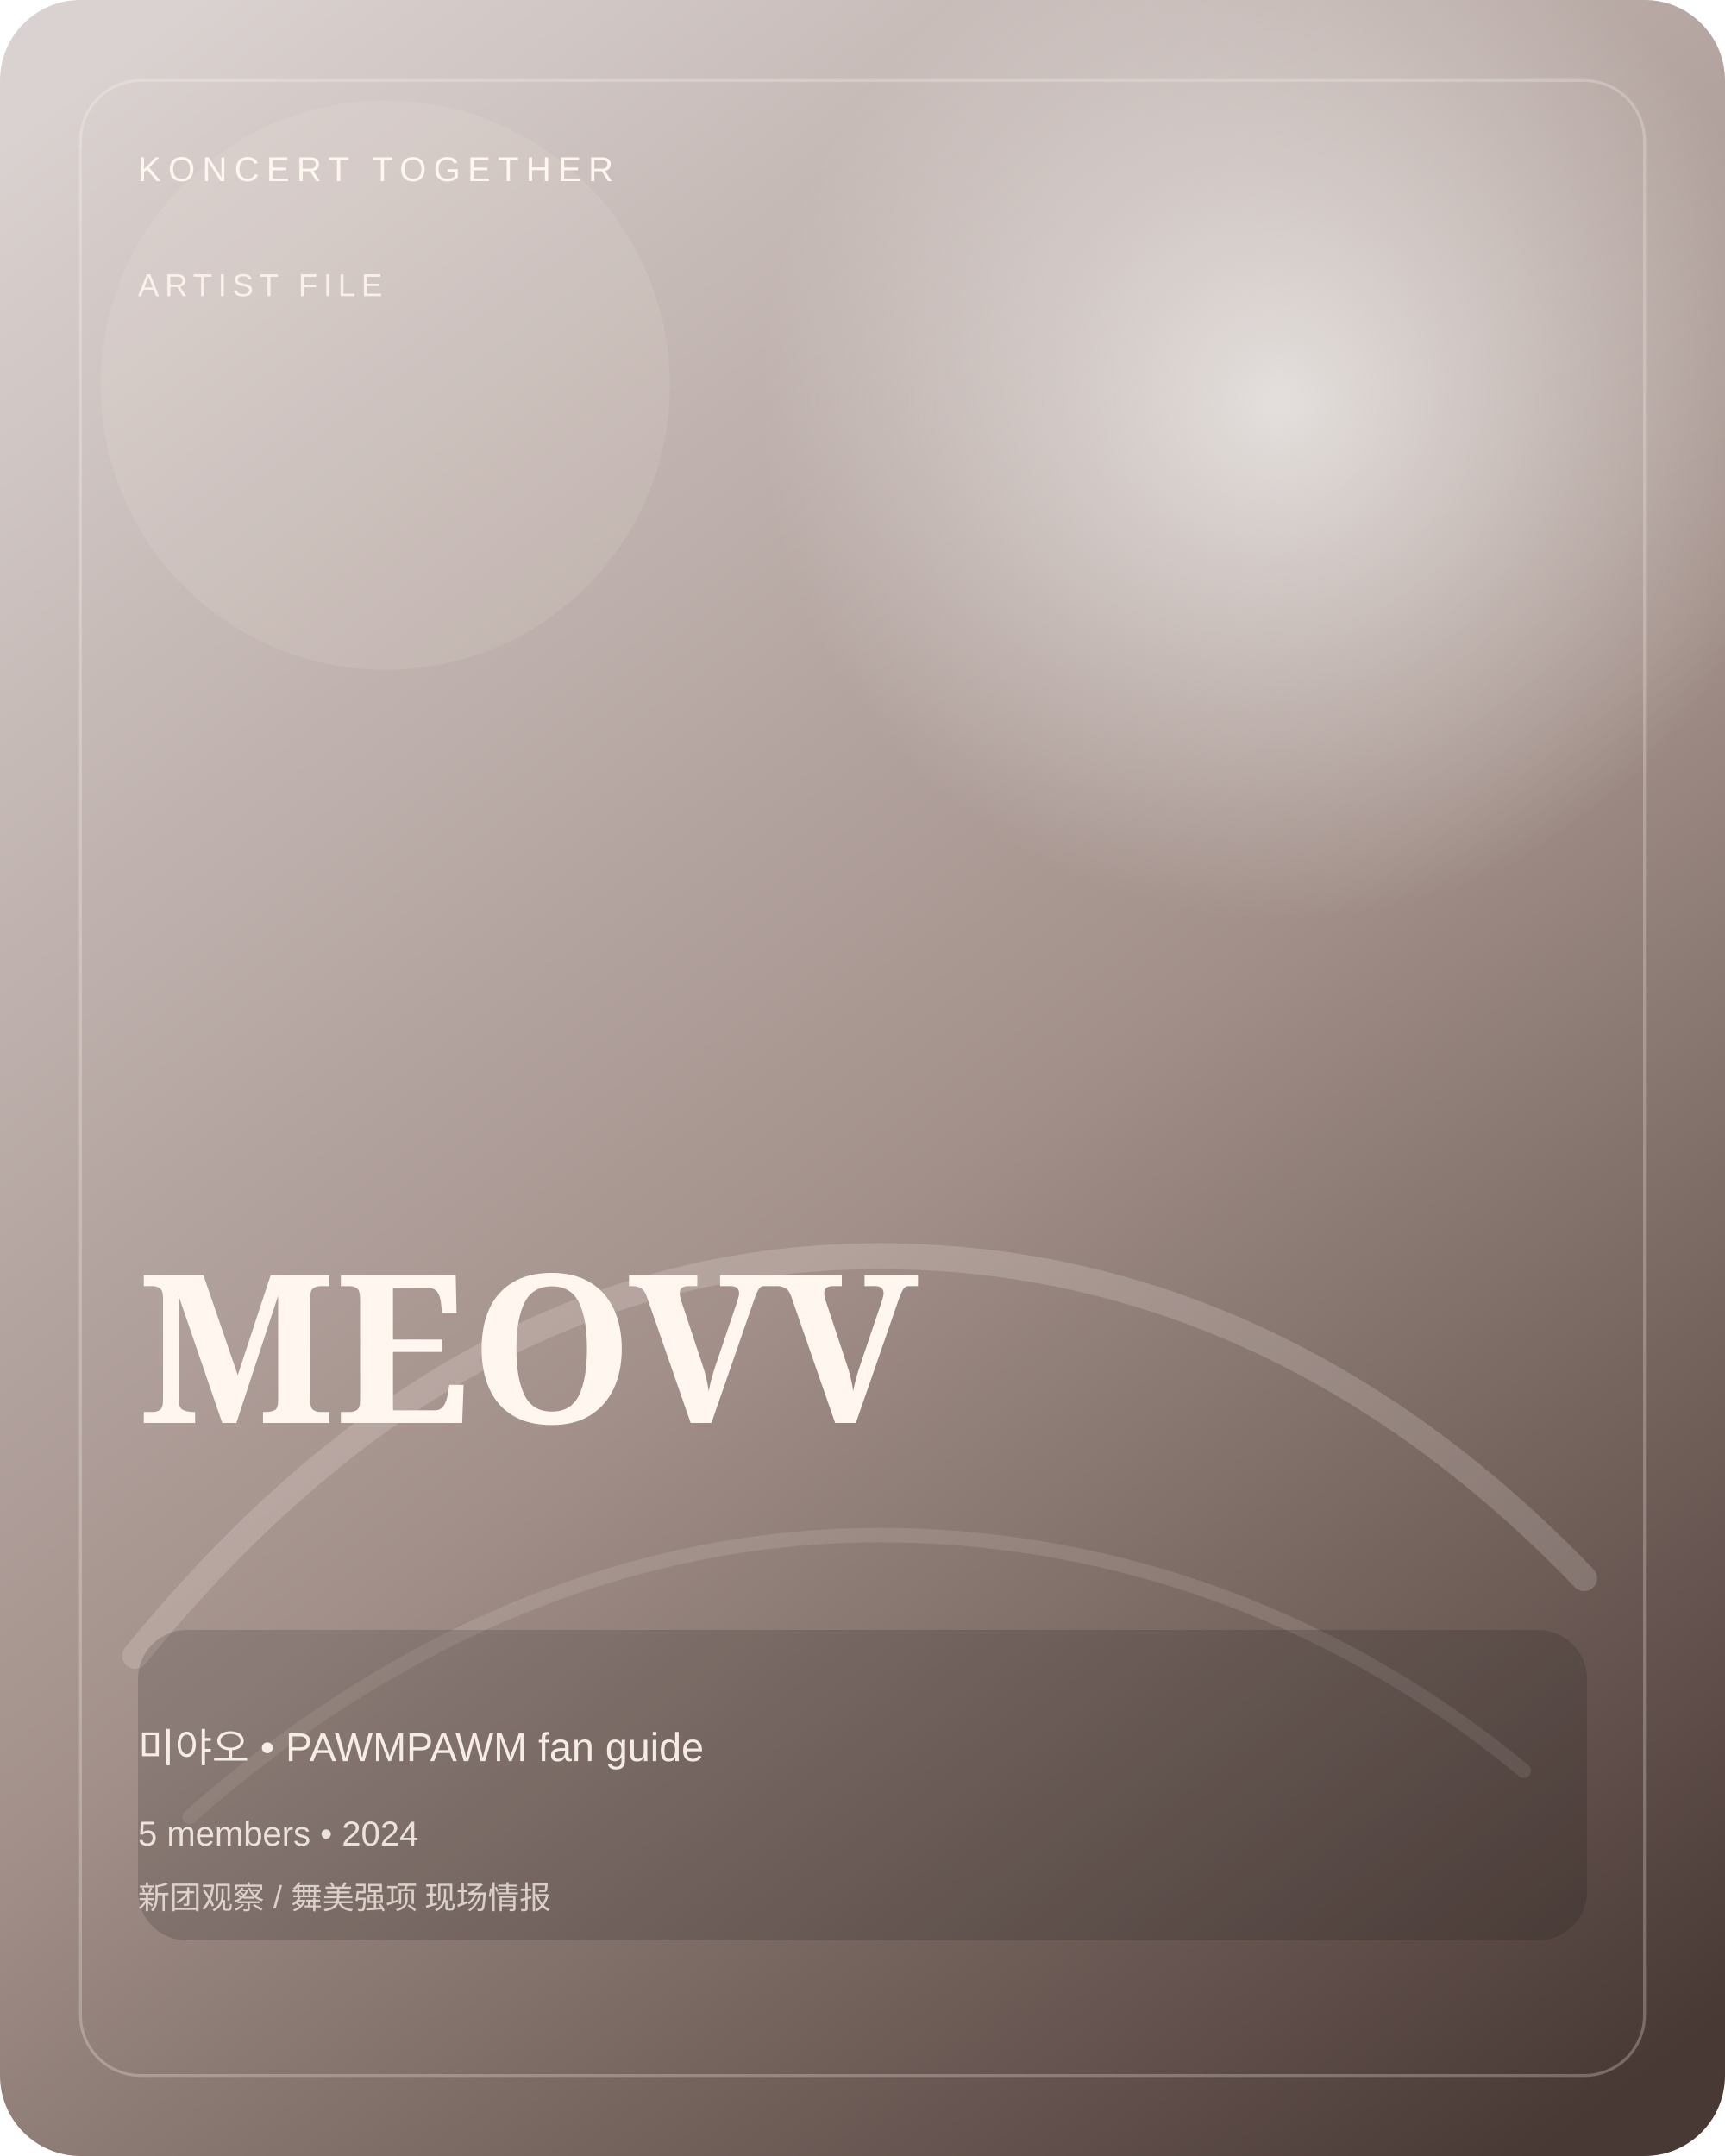
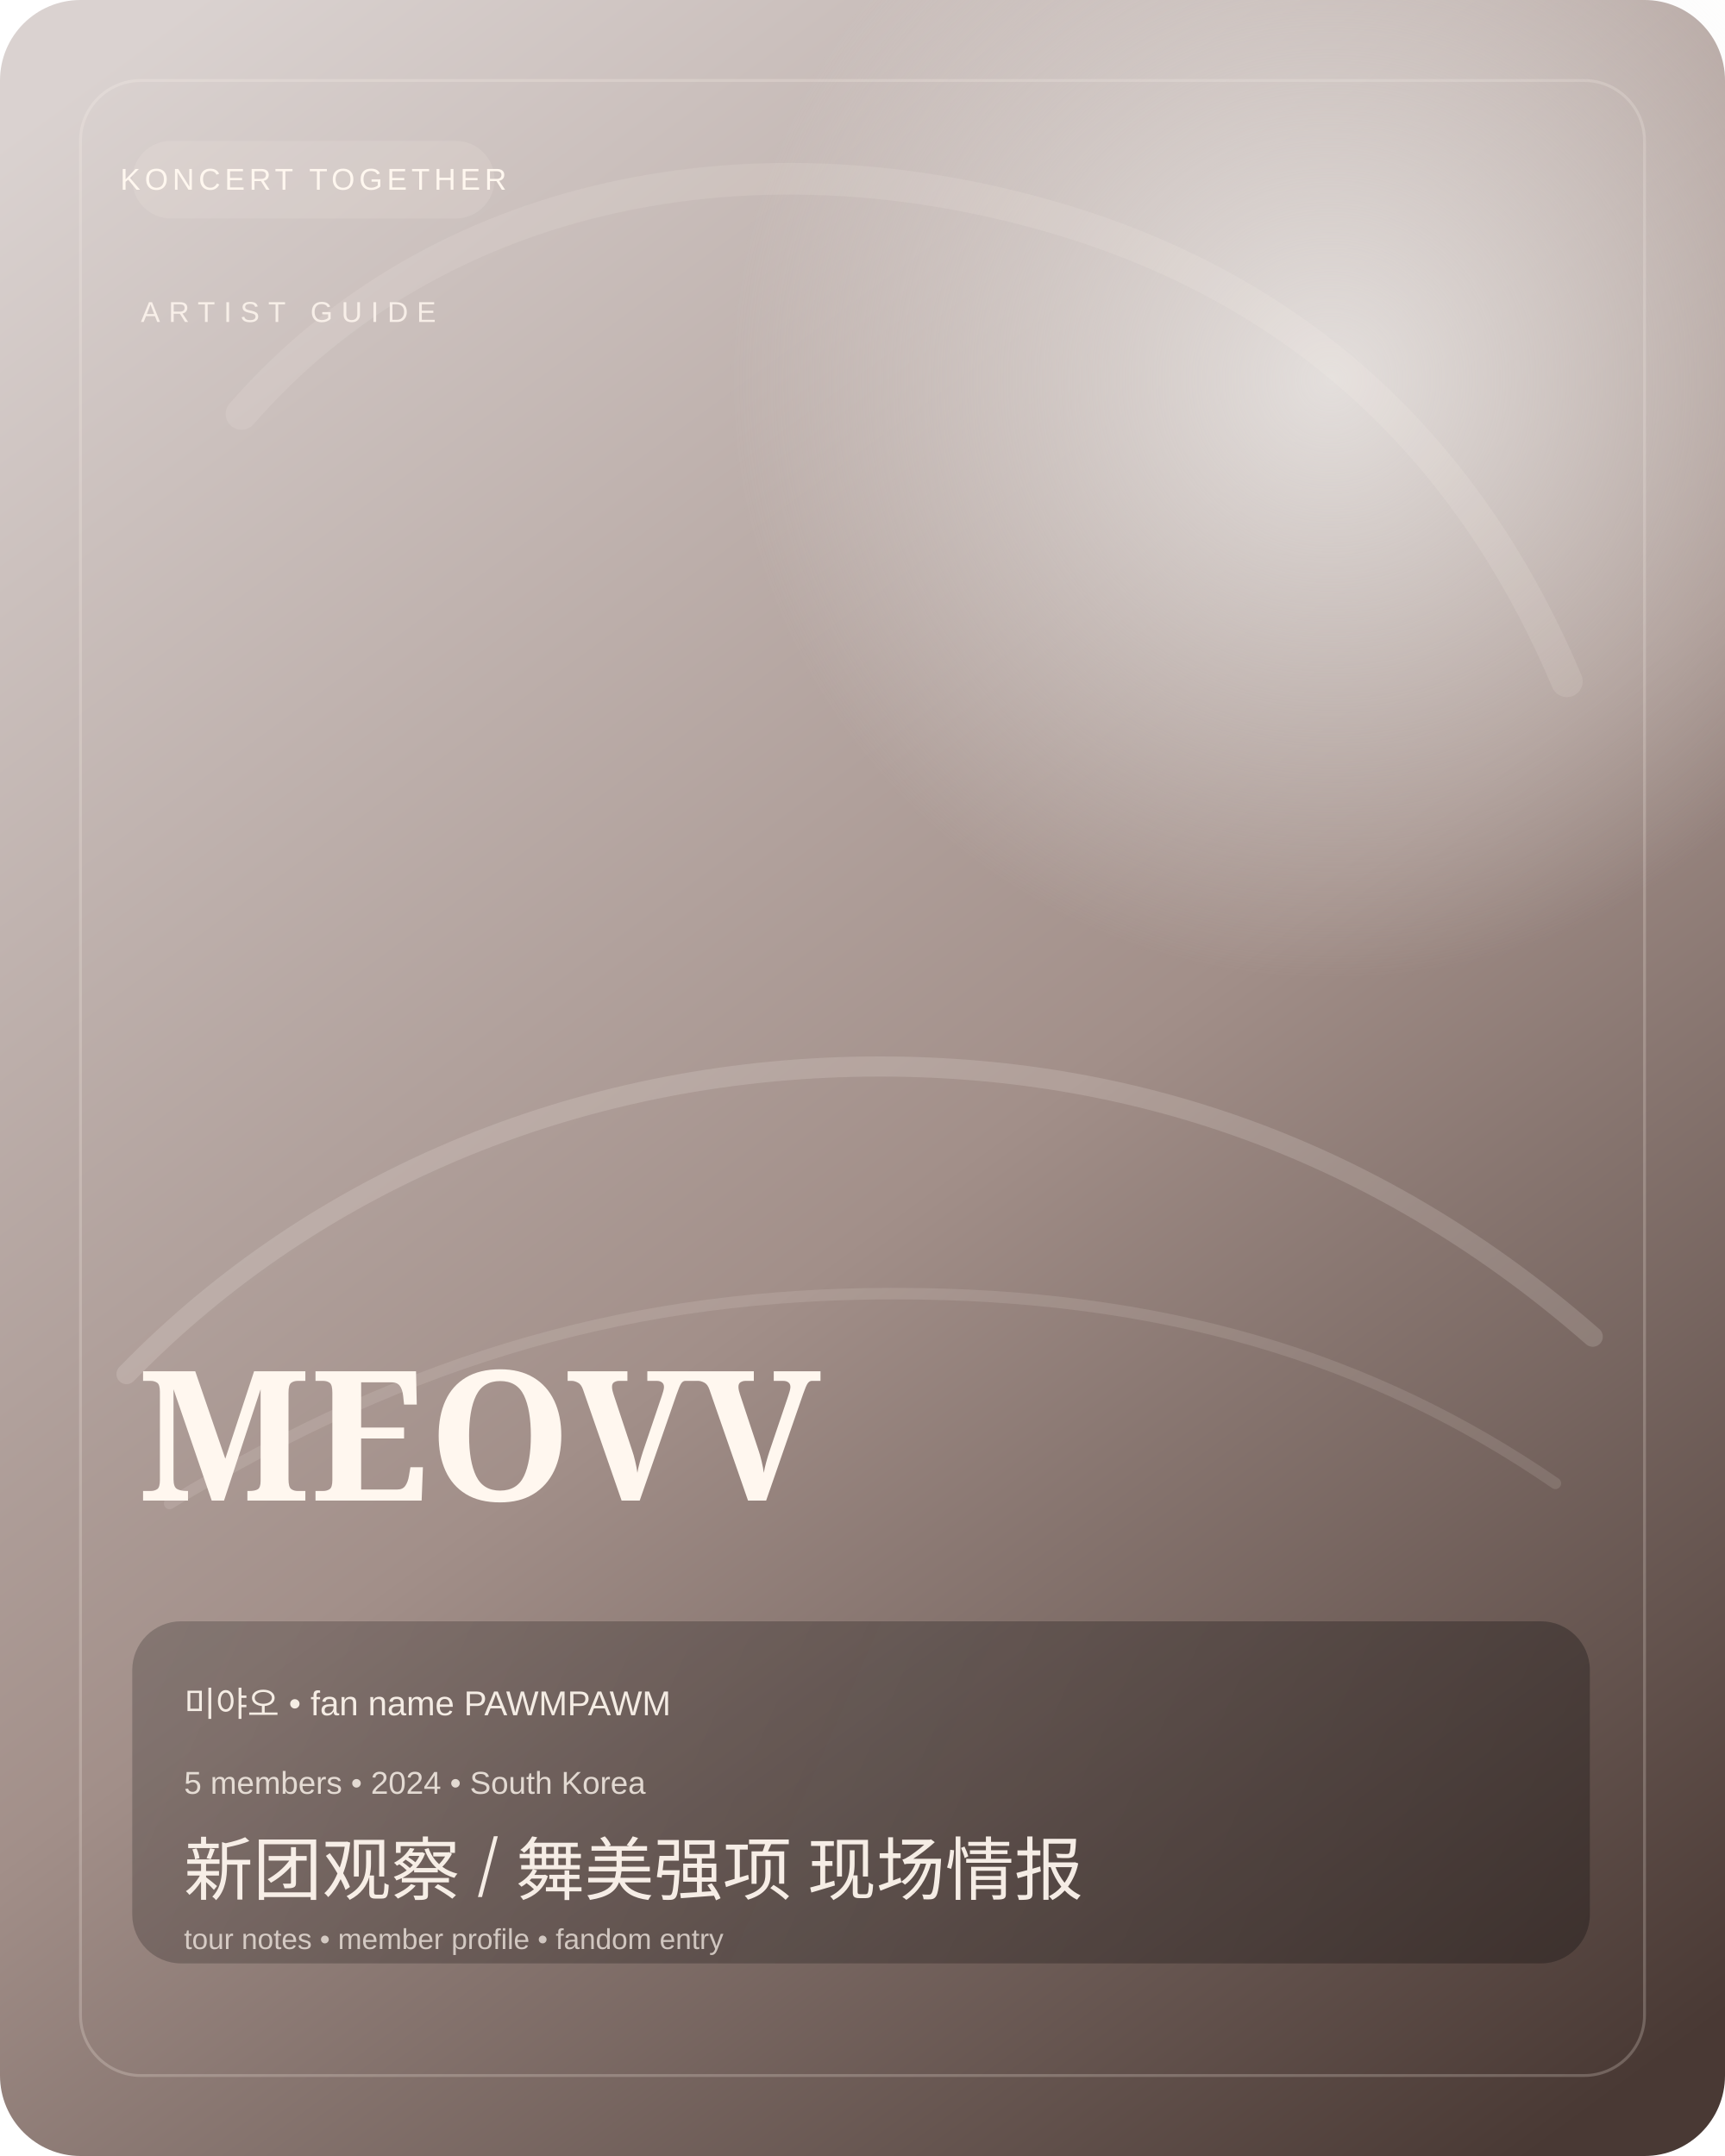
<svg xmlns="http://www.w3.org/2000/svg" width="1200" height="1500" viewBox="0 0 1200 1500" fill="none">
  <defs>
    <linearGradient id="bg" x1="80" y1="40" x2="1120" y2="1460" gradientUnits="userSpaceOnUse">
      <stop stop-color="#dad2d0" />
      <stop offset="0.55" stop-color="#a28f89" />
      <stop offset="1" stop-color="#493934" />
    </linearGradient>
-     <radialGradient id="halo" cx="0" cy="0" r="1" gradientUnits="userSpaceOnUse" gradientTransform="translate(890 280) rotate(90) scale(360 360)">
+     <radialGradient id="halo" cx="0" cy="0" r="1" gradientUnits="userSpaceOnUse" gradientTransform="translate(926 264) rotate(90) scale(420 420)">
      <stop stop-color="#ece9e7" stop-opacity="0.85" />
      <stop offset="1" stop-color="#ece9e7" stop-opacity="0" />
    </radialGradient>
+     <linearGradient id="panel" x1="92" y1="918" x2="1098" y2="1364" gradientUnits="userSpaceOnUse">
+       <stop stop-color="rgba(19,16,16,0.22)" />
+       <stop offset="1" stop-color="rgba(19,16,16,0.34)" />
+     </linearGradient>
  </defs>
  <rect width="1200" height="1500" rx="56" fill="url(#bg)" />
-   <rect x="56" y="56" width="1088" height="1388" rx="42" stroke="rgba(255,247,239,0.26)" stroke-width="2" />
-   <circle cx="890" cy="280" r="360" fill="url(#halo)" />
-   <circle cx="268" cy="268" r="198" fill="rgba(255,247,239,0.10)" />
-   <path d="M94 1152C234 980 402 874 612 874C786 874 954 944 1102 1098" stroke="rgba(255,247,239,0.18)" stroke-width="18" stroke-linecap="round" />
-   <path d="M132 1264C286 1128 452 1068 612 1068C760 1068 920 1116 1060 1232" stroke="rgba(255,247,239,0.12)" stroke-width="10" stroke-linecap="round" />
-   <text x="96" y="126" fill="#FFF7EF" font-size="24" font-family="Arial, sans-serif" letter-spacing="5">KONCERT TOGETHER</text>
-   <text x="96" y="206" fill="#FFF7EF" font-size="22" font-family="Arial, sans-serif" opacity="0.86" letter-spacing="4">ARTIST FILE</text>
-   <rect x="96" y="1134" width="1008" height="216" rx="34" fill="rgba(18,15,14,0.16)" />
-   <text x="96" y="990" fill="#FFF7EF" font-size="144" font-family="Georgia, serif" font-weight="700">
+   <rect x="56" y="56" width="1088" height="1388" rx="42" stroke="rgba(255,247,239,0.22)" stroke-width="2" />
+   <circle cx="926" cy="264" r="420" fill="url(#halo)" />
+   <path d="M168 288C304 132 526 88 742 154C924 210 1030 332 1090 474" stroke="rgba(255,247,239,0.12)" stroke-width="22" stroke-linecap="round" />
+   <path d="M88 956C222 818 410 742 612 742C796 742 964 804 1108 930" stroke="rgba(255,247,239,0.16)" stroke-width="14" stroke-linecap="round" />
+   <path d="M118 1046C290 942 444 900 622 900C808 900 954 944 1082 1032" stroke="rgba(255,247,239,0.12)" stroke-width="8" stroke-linecap="round" />
+   <rect x="92" y="98" width="252" height="54" rx="27" fill="rgba(255,247,239,0.12)" />
+   <text x="218" y="132" text-anchor="middle" fill="#FFF7EF" font-size="21" font-family="Helvetica Neue, Arial, sans-serif" letter-spacing="3">KONCERT TOGETHER</text>
+   <text x="98" y="224" fill="#FFF7EF" font-size="20" font-family="Helvetica Neue, Arial, sans-serif" opacity="0.84" letter-spacing="6">ARTIST GUIDE</text>
+   <text x="96" y="1044" fill="#FFF7EF" font-size="126" font-family="Georgia, serif" font-weight="700">
    <tspan x="96" dy="0">MEOVV</tspan>
  </text>
-   <text x="96" y="1226" fill="#FFF7EF" font-size="28" font-family="Arial, sans-serif" opacity="0.92">미야오  •  PAWMPAWM fan guide</text>
-   <text x="96" y="1284" fill="#FFF7EF" font-size="24" font-family="Arial, sans-serif" opacity="0.84">5 members  •  2024</text>
-   <text x="96" y="1328" fill="#FFF7EF" font-size="22" font-family="Arial, sans-serif" opacity="0.72">新团观察 / 舞美强项 现场情报</text>
+   <rect x="92" y="1128" width="1014" height="238" rx="34" fill="url(#panel)" />
+   <text x="128" y="1194" fill="#FFF7EF" font-size="24" font-family="Helvetica Neue, Arial, sans-serif" opacity="0.92">미야오  •  fan name PAWMPAWM</text>
+   <text x="128" y="1248" fill="#FFF7EF" font-size="22" font-family="Helvetica Neue, Arial, sans-serif" opacity="0.8">5 members  •  2024  •  South Korea</text>
+   <text x="128" y="1318" fill="#FFF7EF" font-size="48" font-family="Georgia, serif" opacity="0.94">新团观察 / 舞美强项 现场情报</text>
+   <text x="128" y="1356" fill="#FFF7EF" font-size="20" font-family="Helvetica Neue, Arial, sans-serif" opacity="0.7">tour notes • member profile • fandom entry</text>
</svg>
